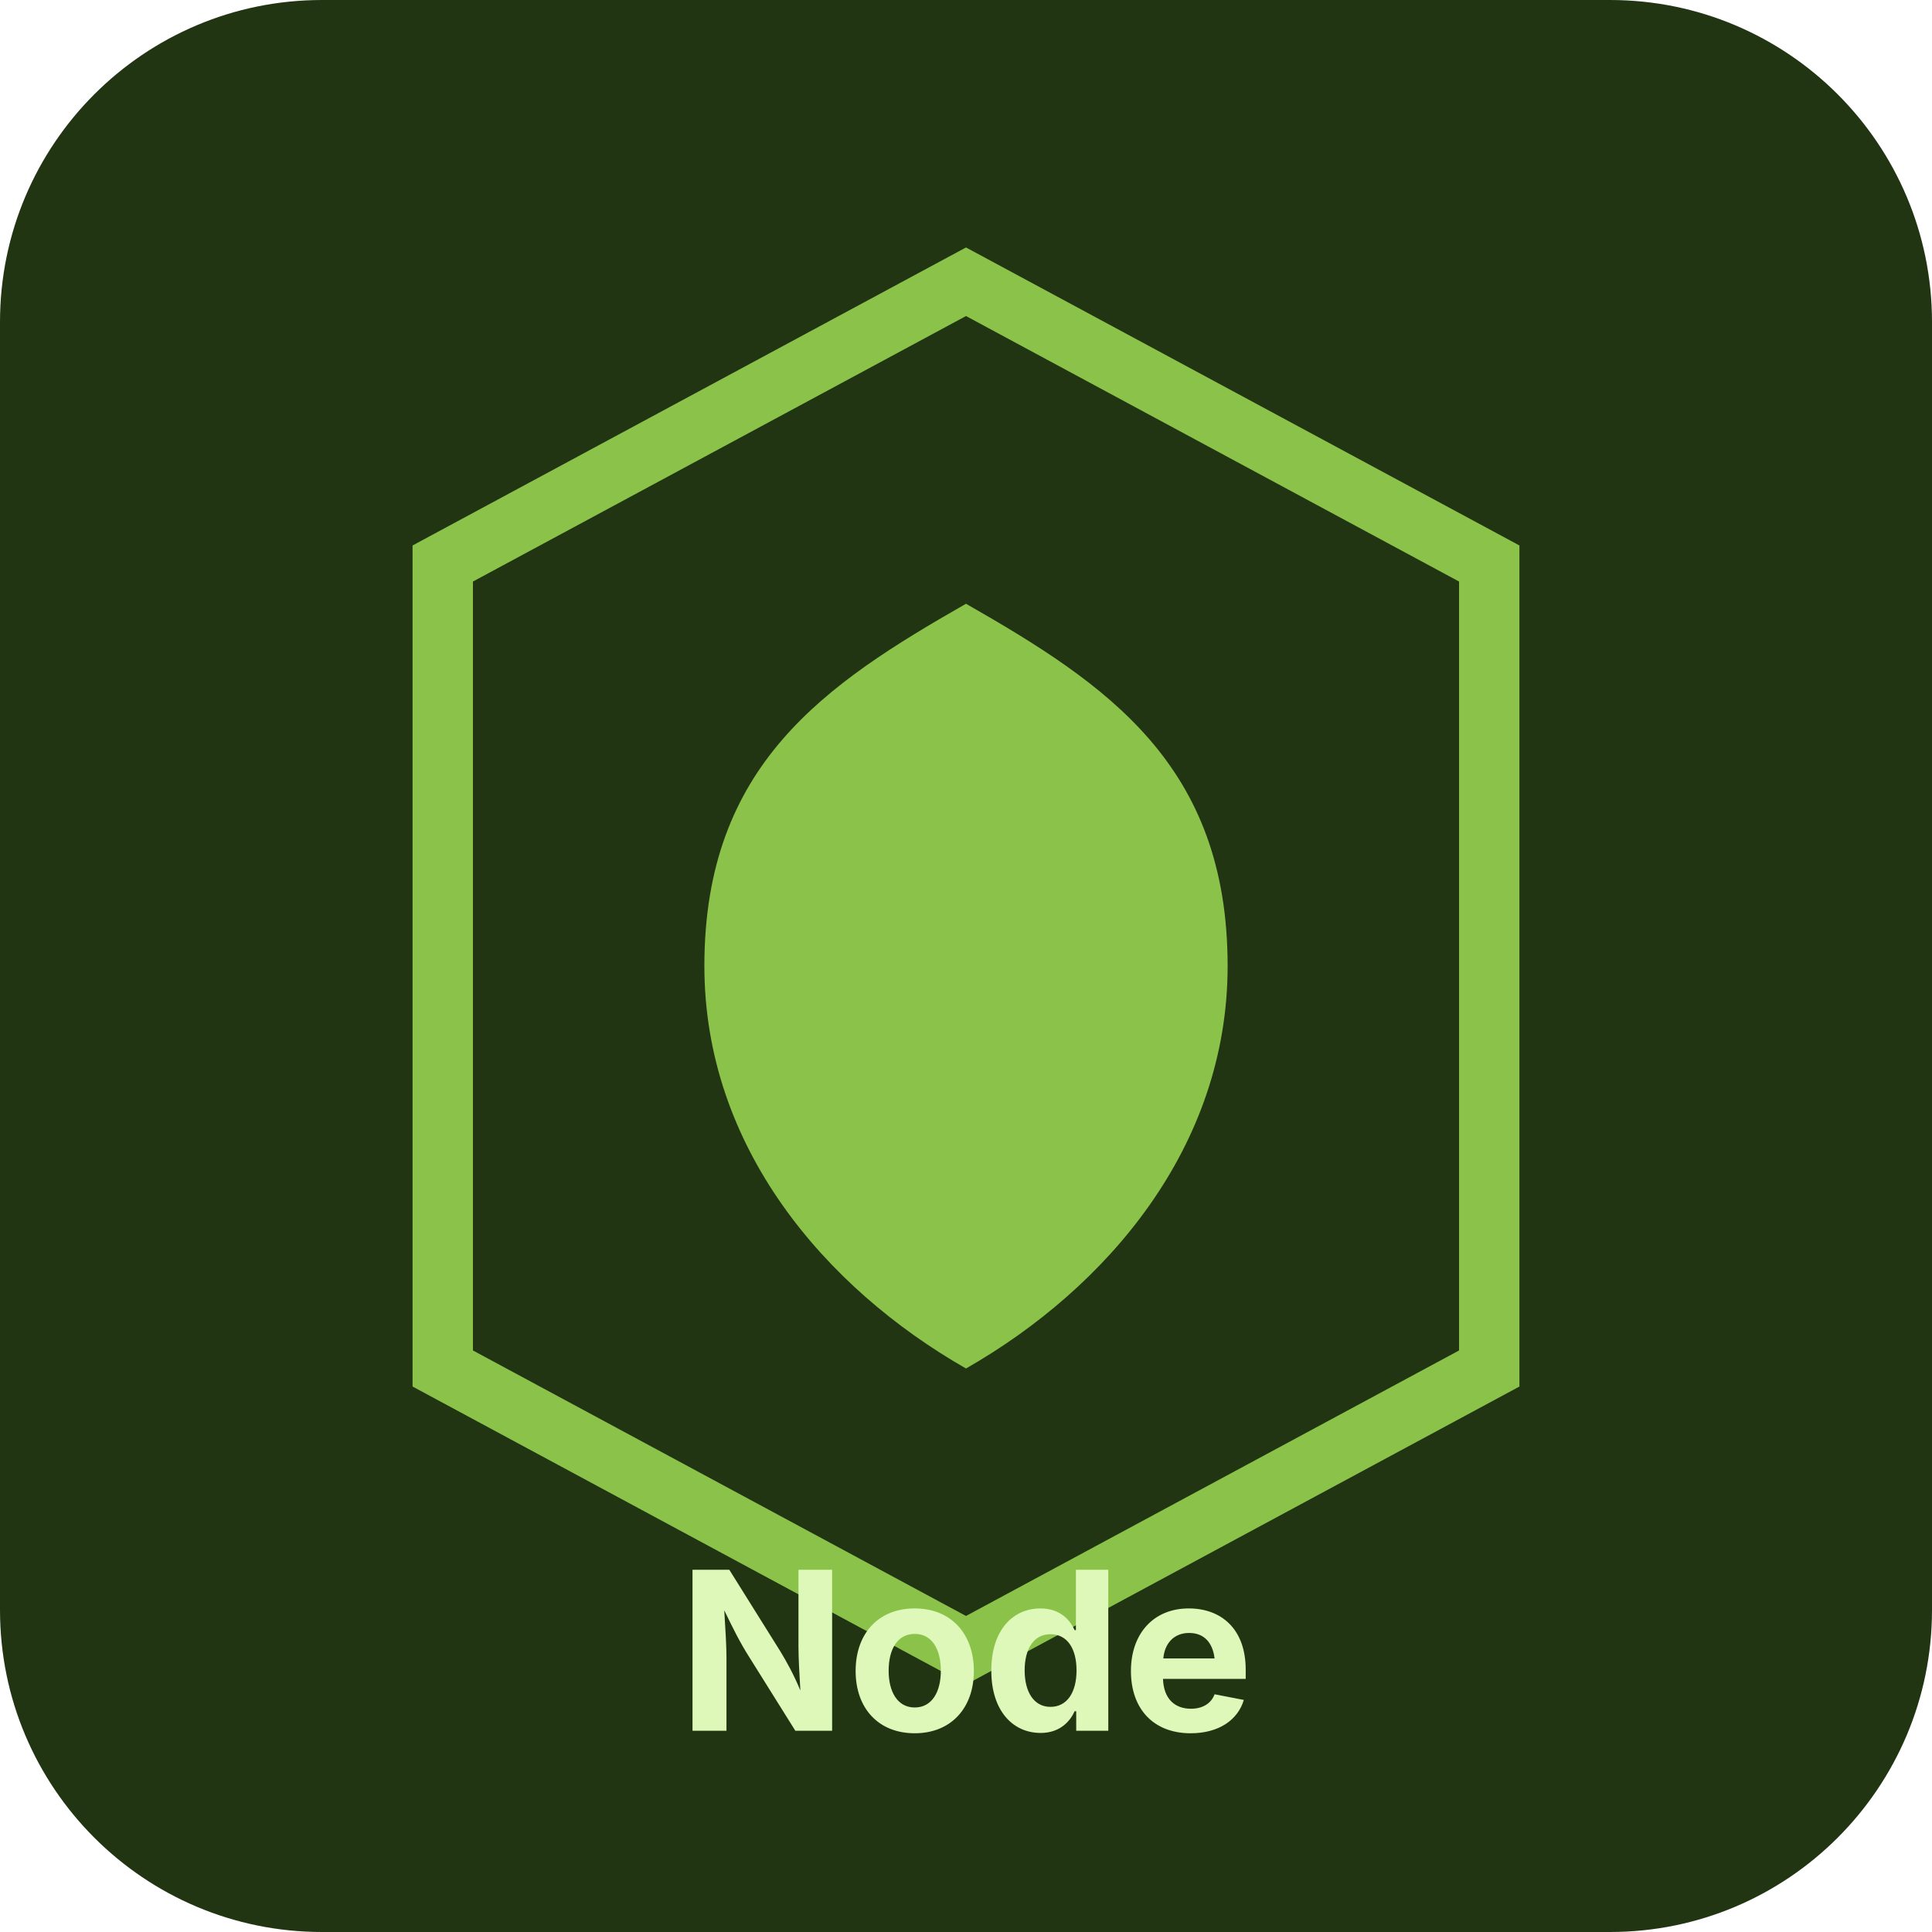
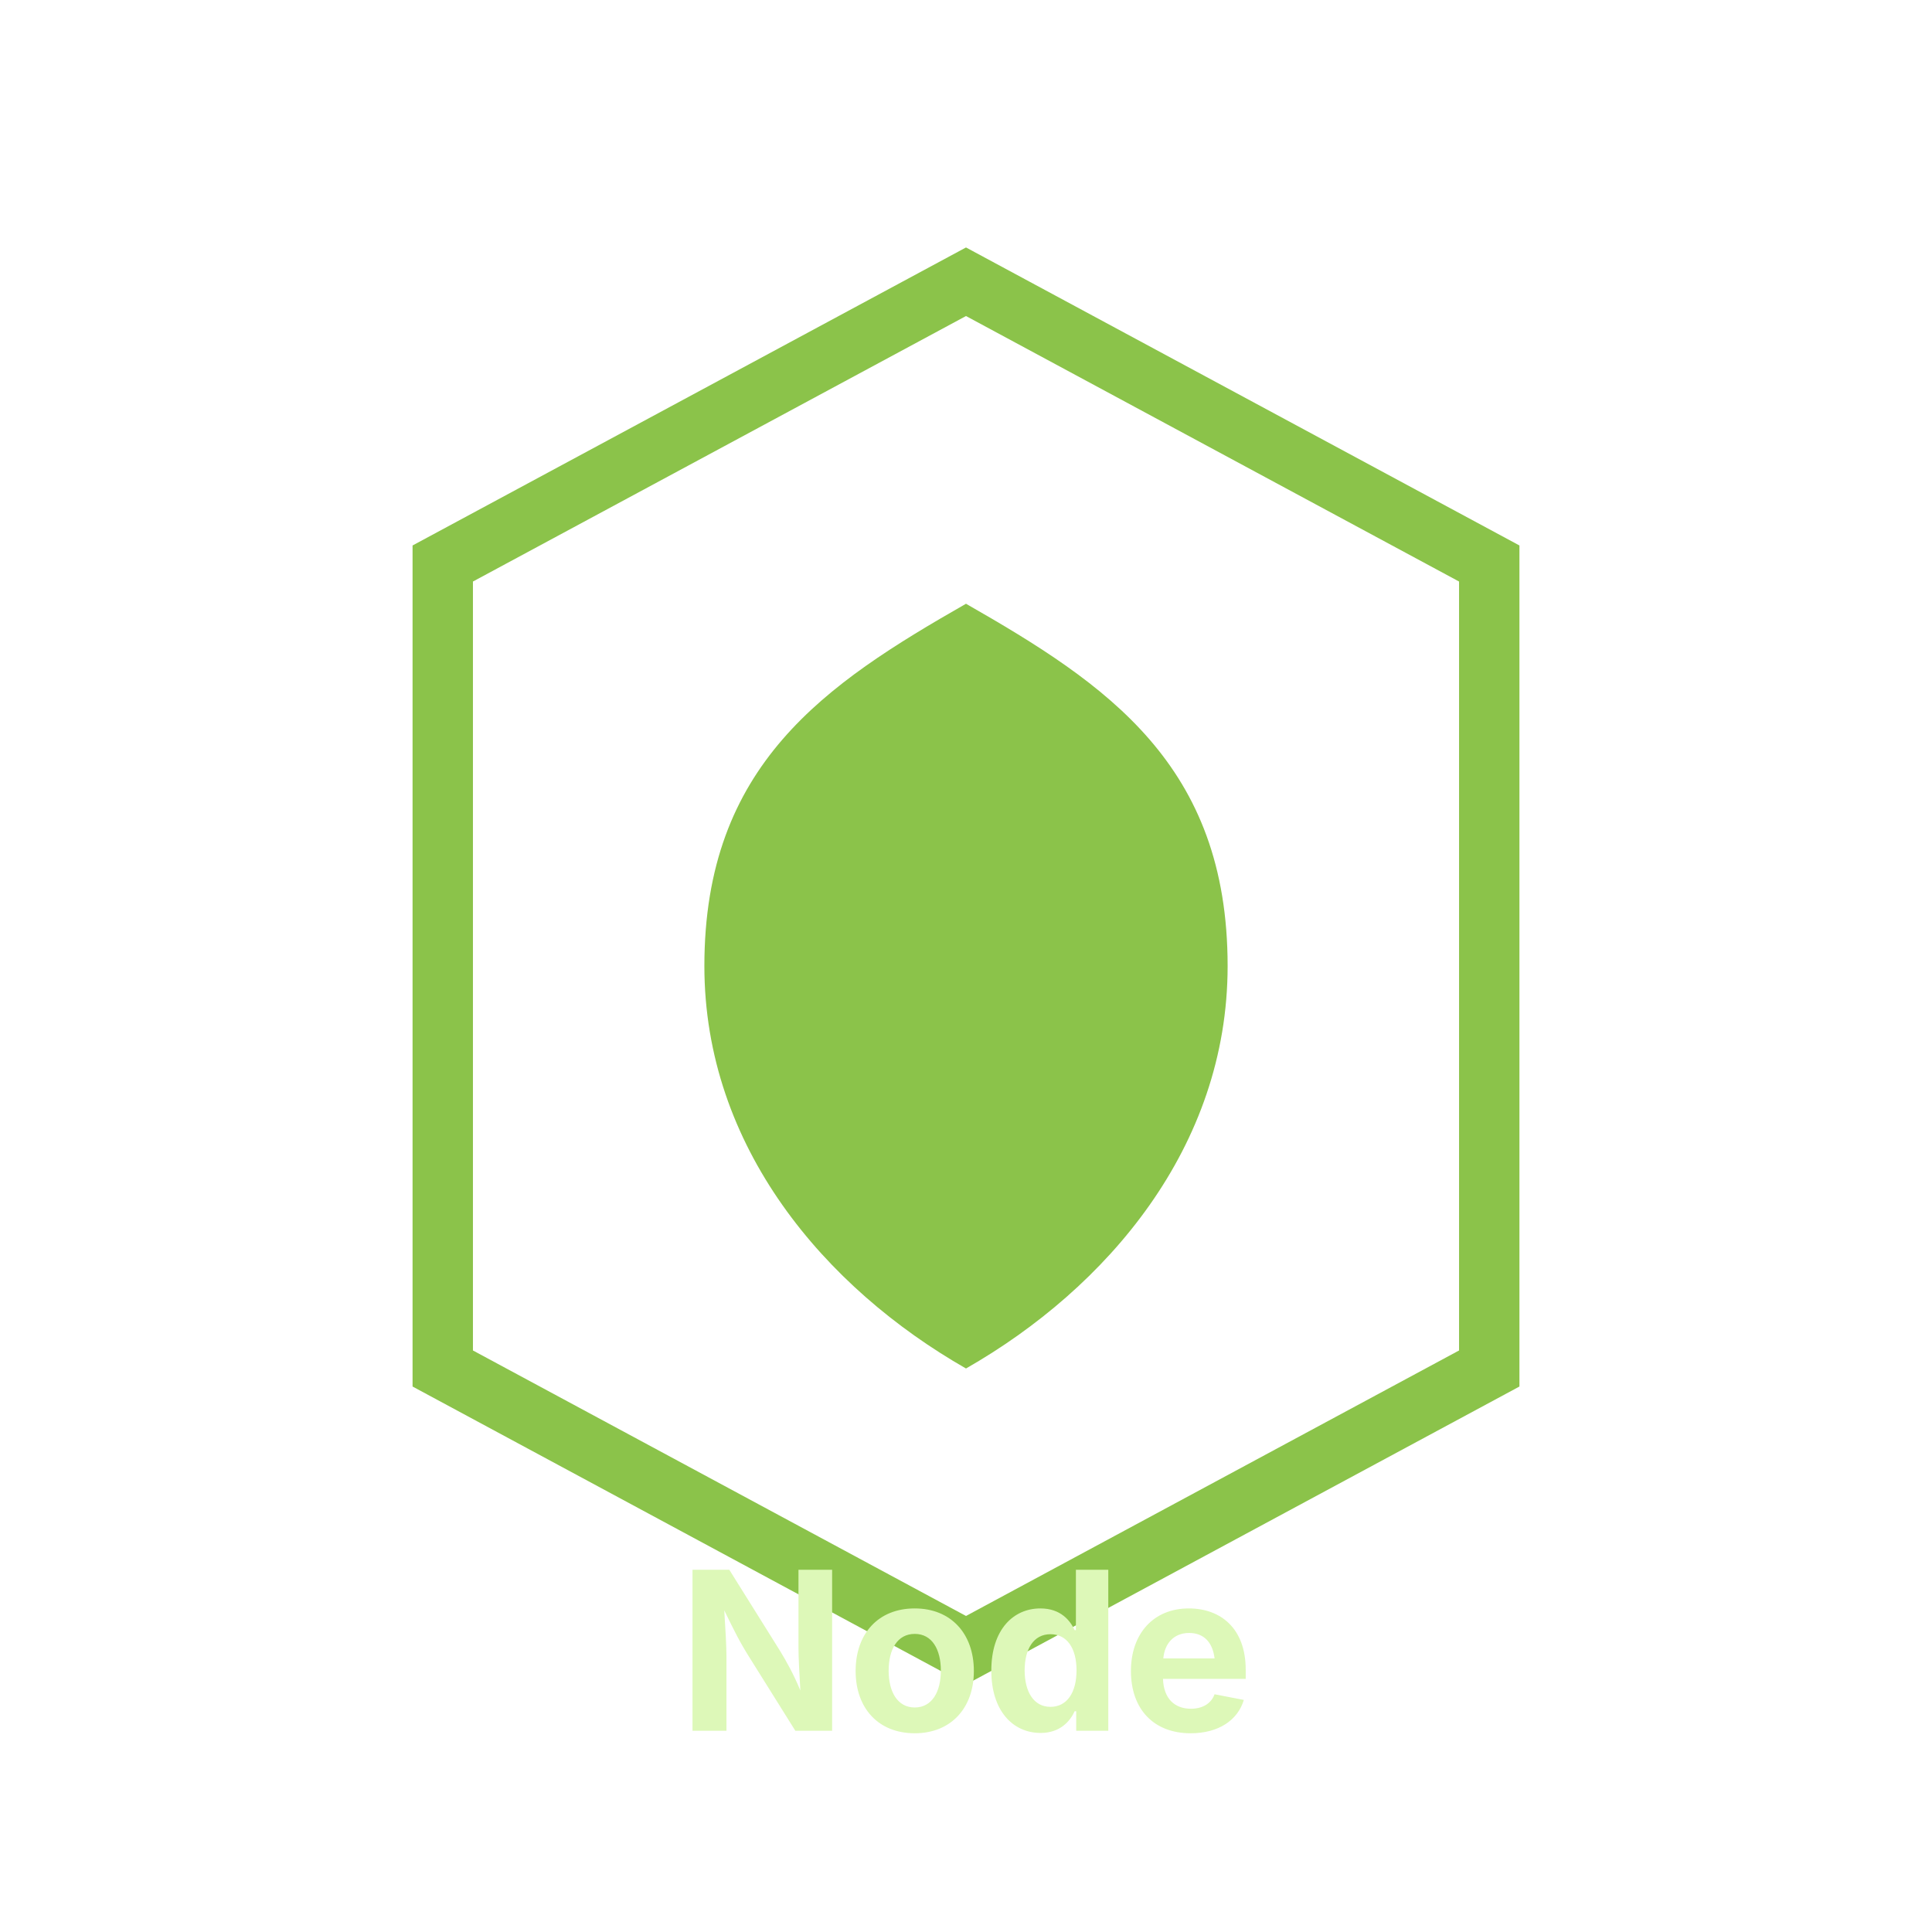
<svg xmlns="http://www.w3.org/2000/svg" width="96" height="96" viewBox="0 0 96 96">
-   <rect width="96" height="96" rx="16" fill="#213513" />
  <path d="M48 14L74 28V68L48 82L22 68V28L48 14Z" fill="none" stroke="#8bc34a" stroke-width="3" />
  <path d="M48 30C41 34 35 38 35 48C35 57 41 64 48 68C55 64 61 57 61 48C61 38 55 34 48 30Z" fill="#8bc34a" />
  <text x="48" y="86" text-anchor="middle" font-family="Inter, Arial" font-size="11" font-weight="700" fill="#ddf8b8">Node</text>
</svg>
